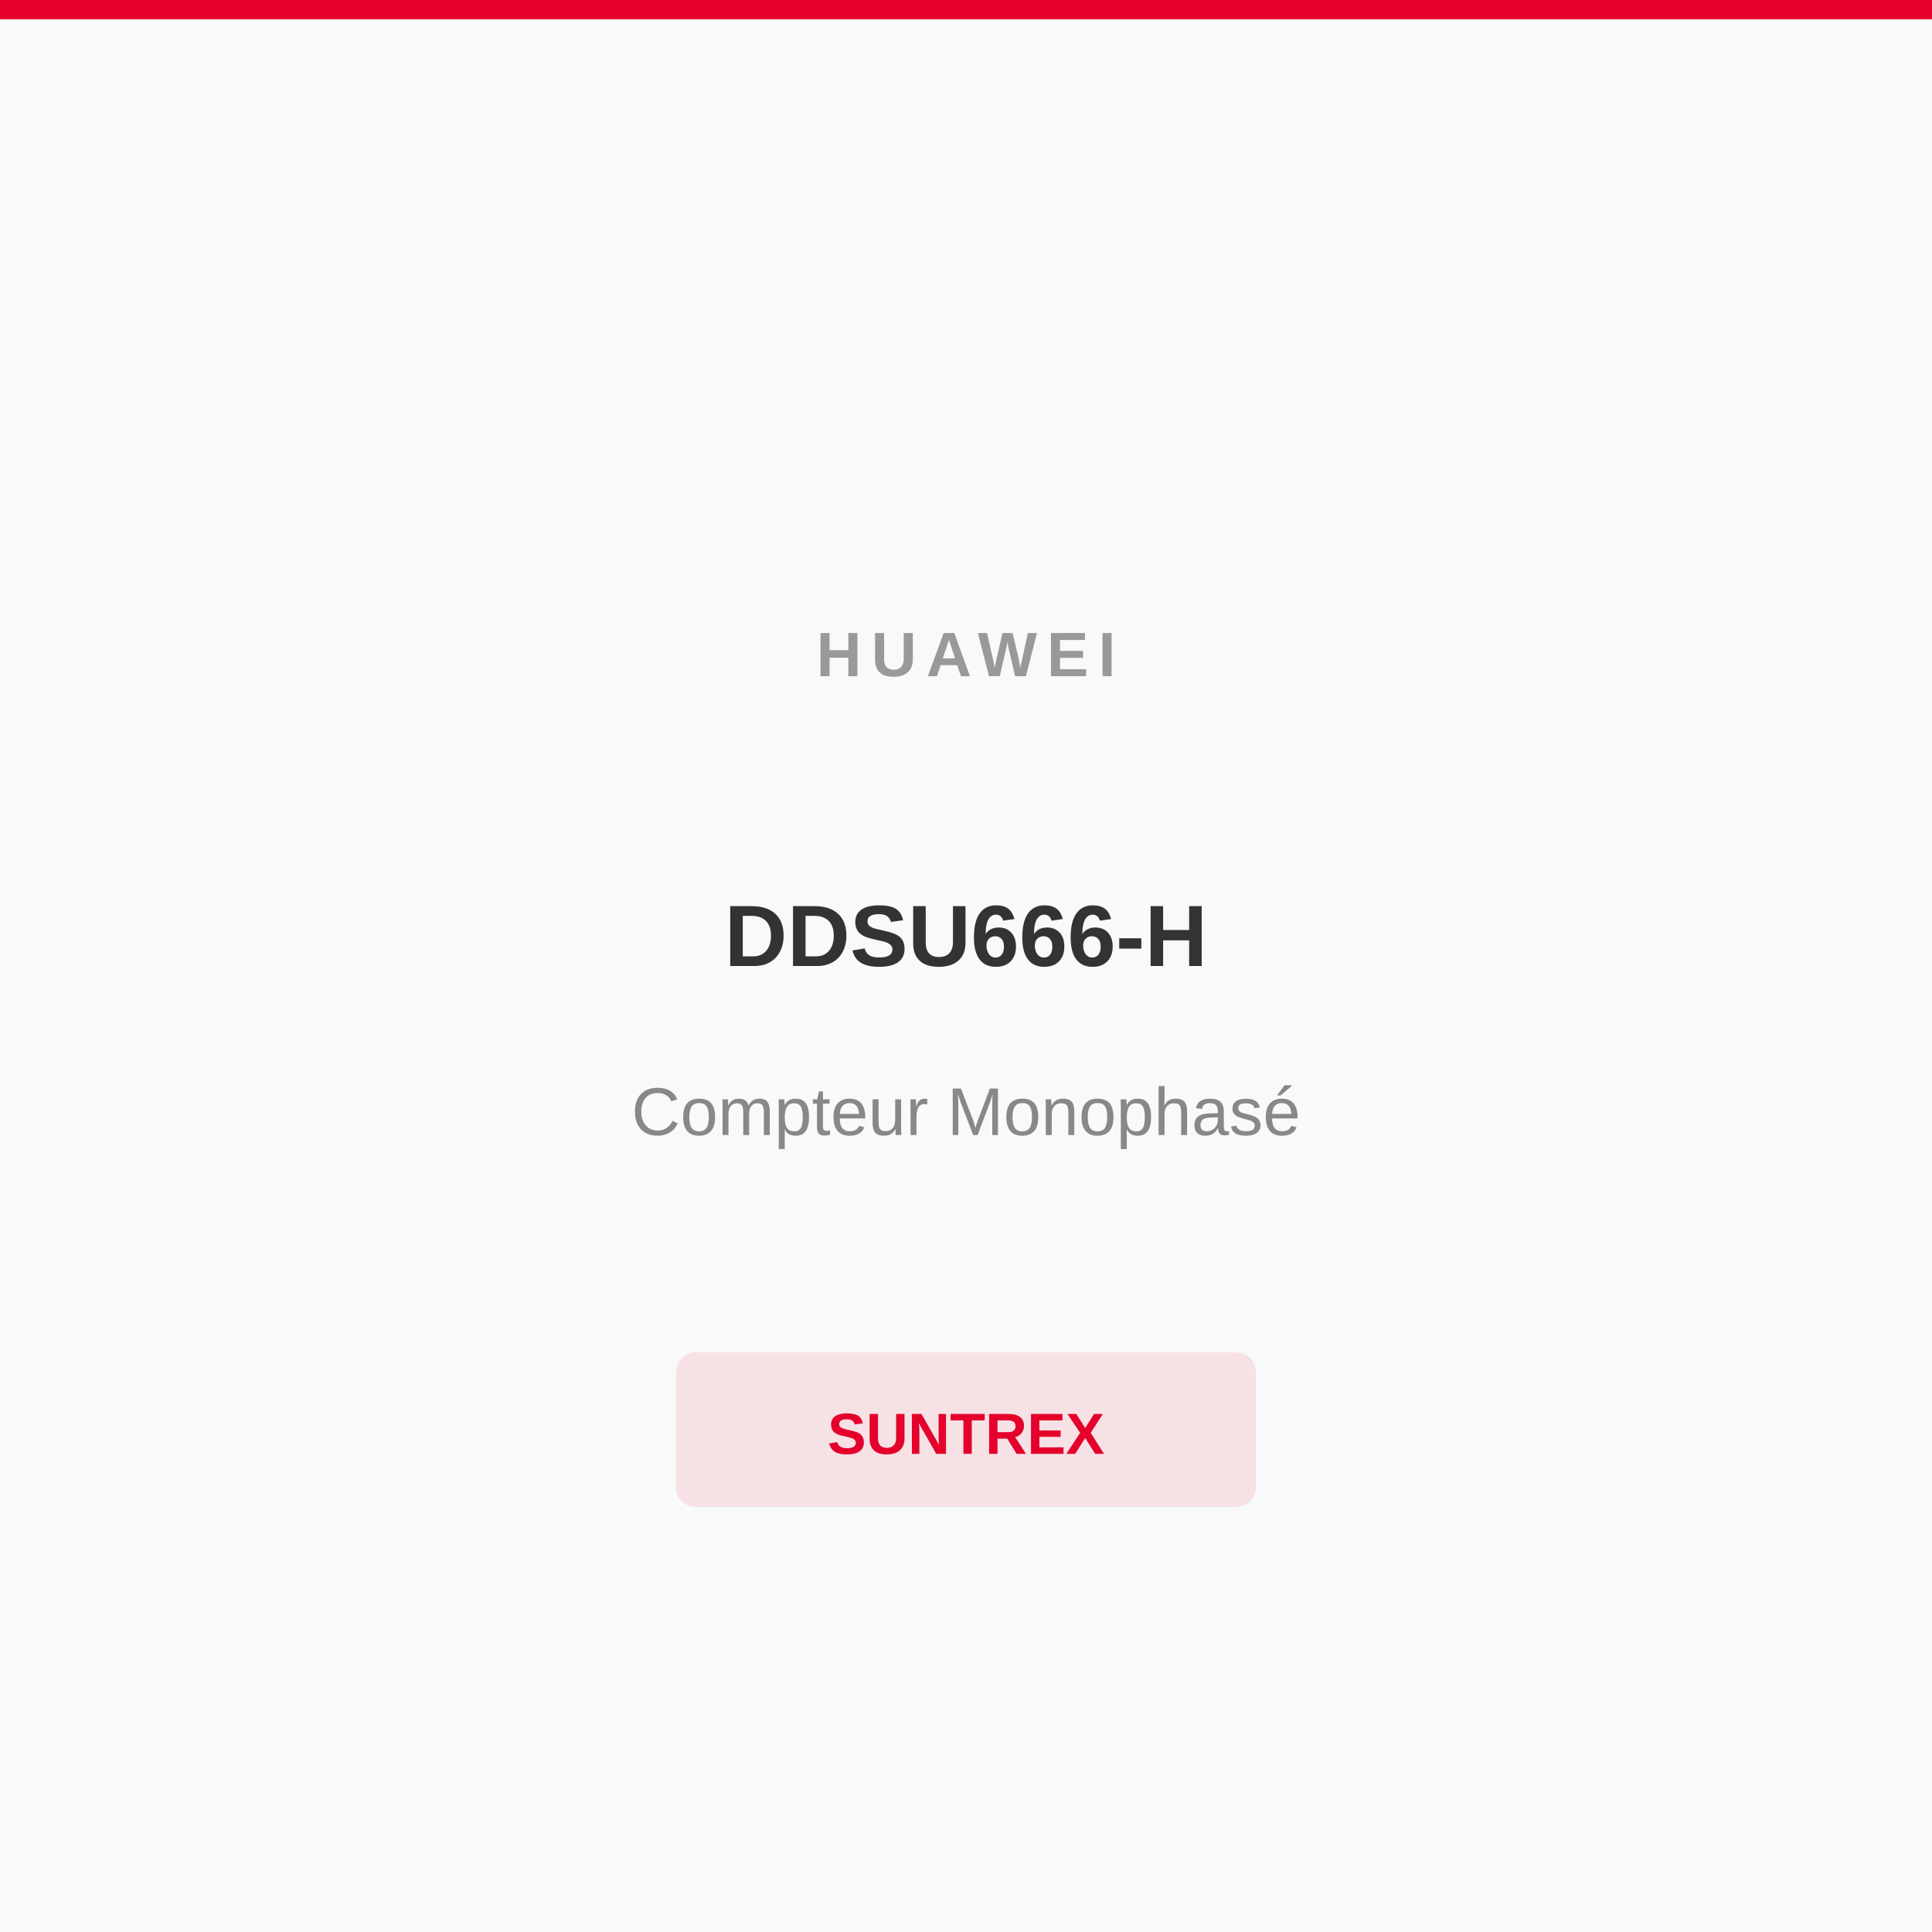
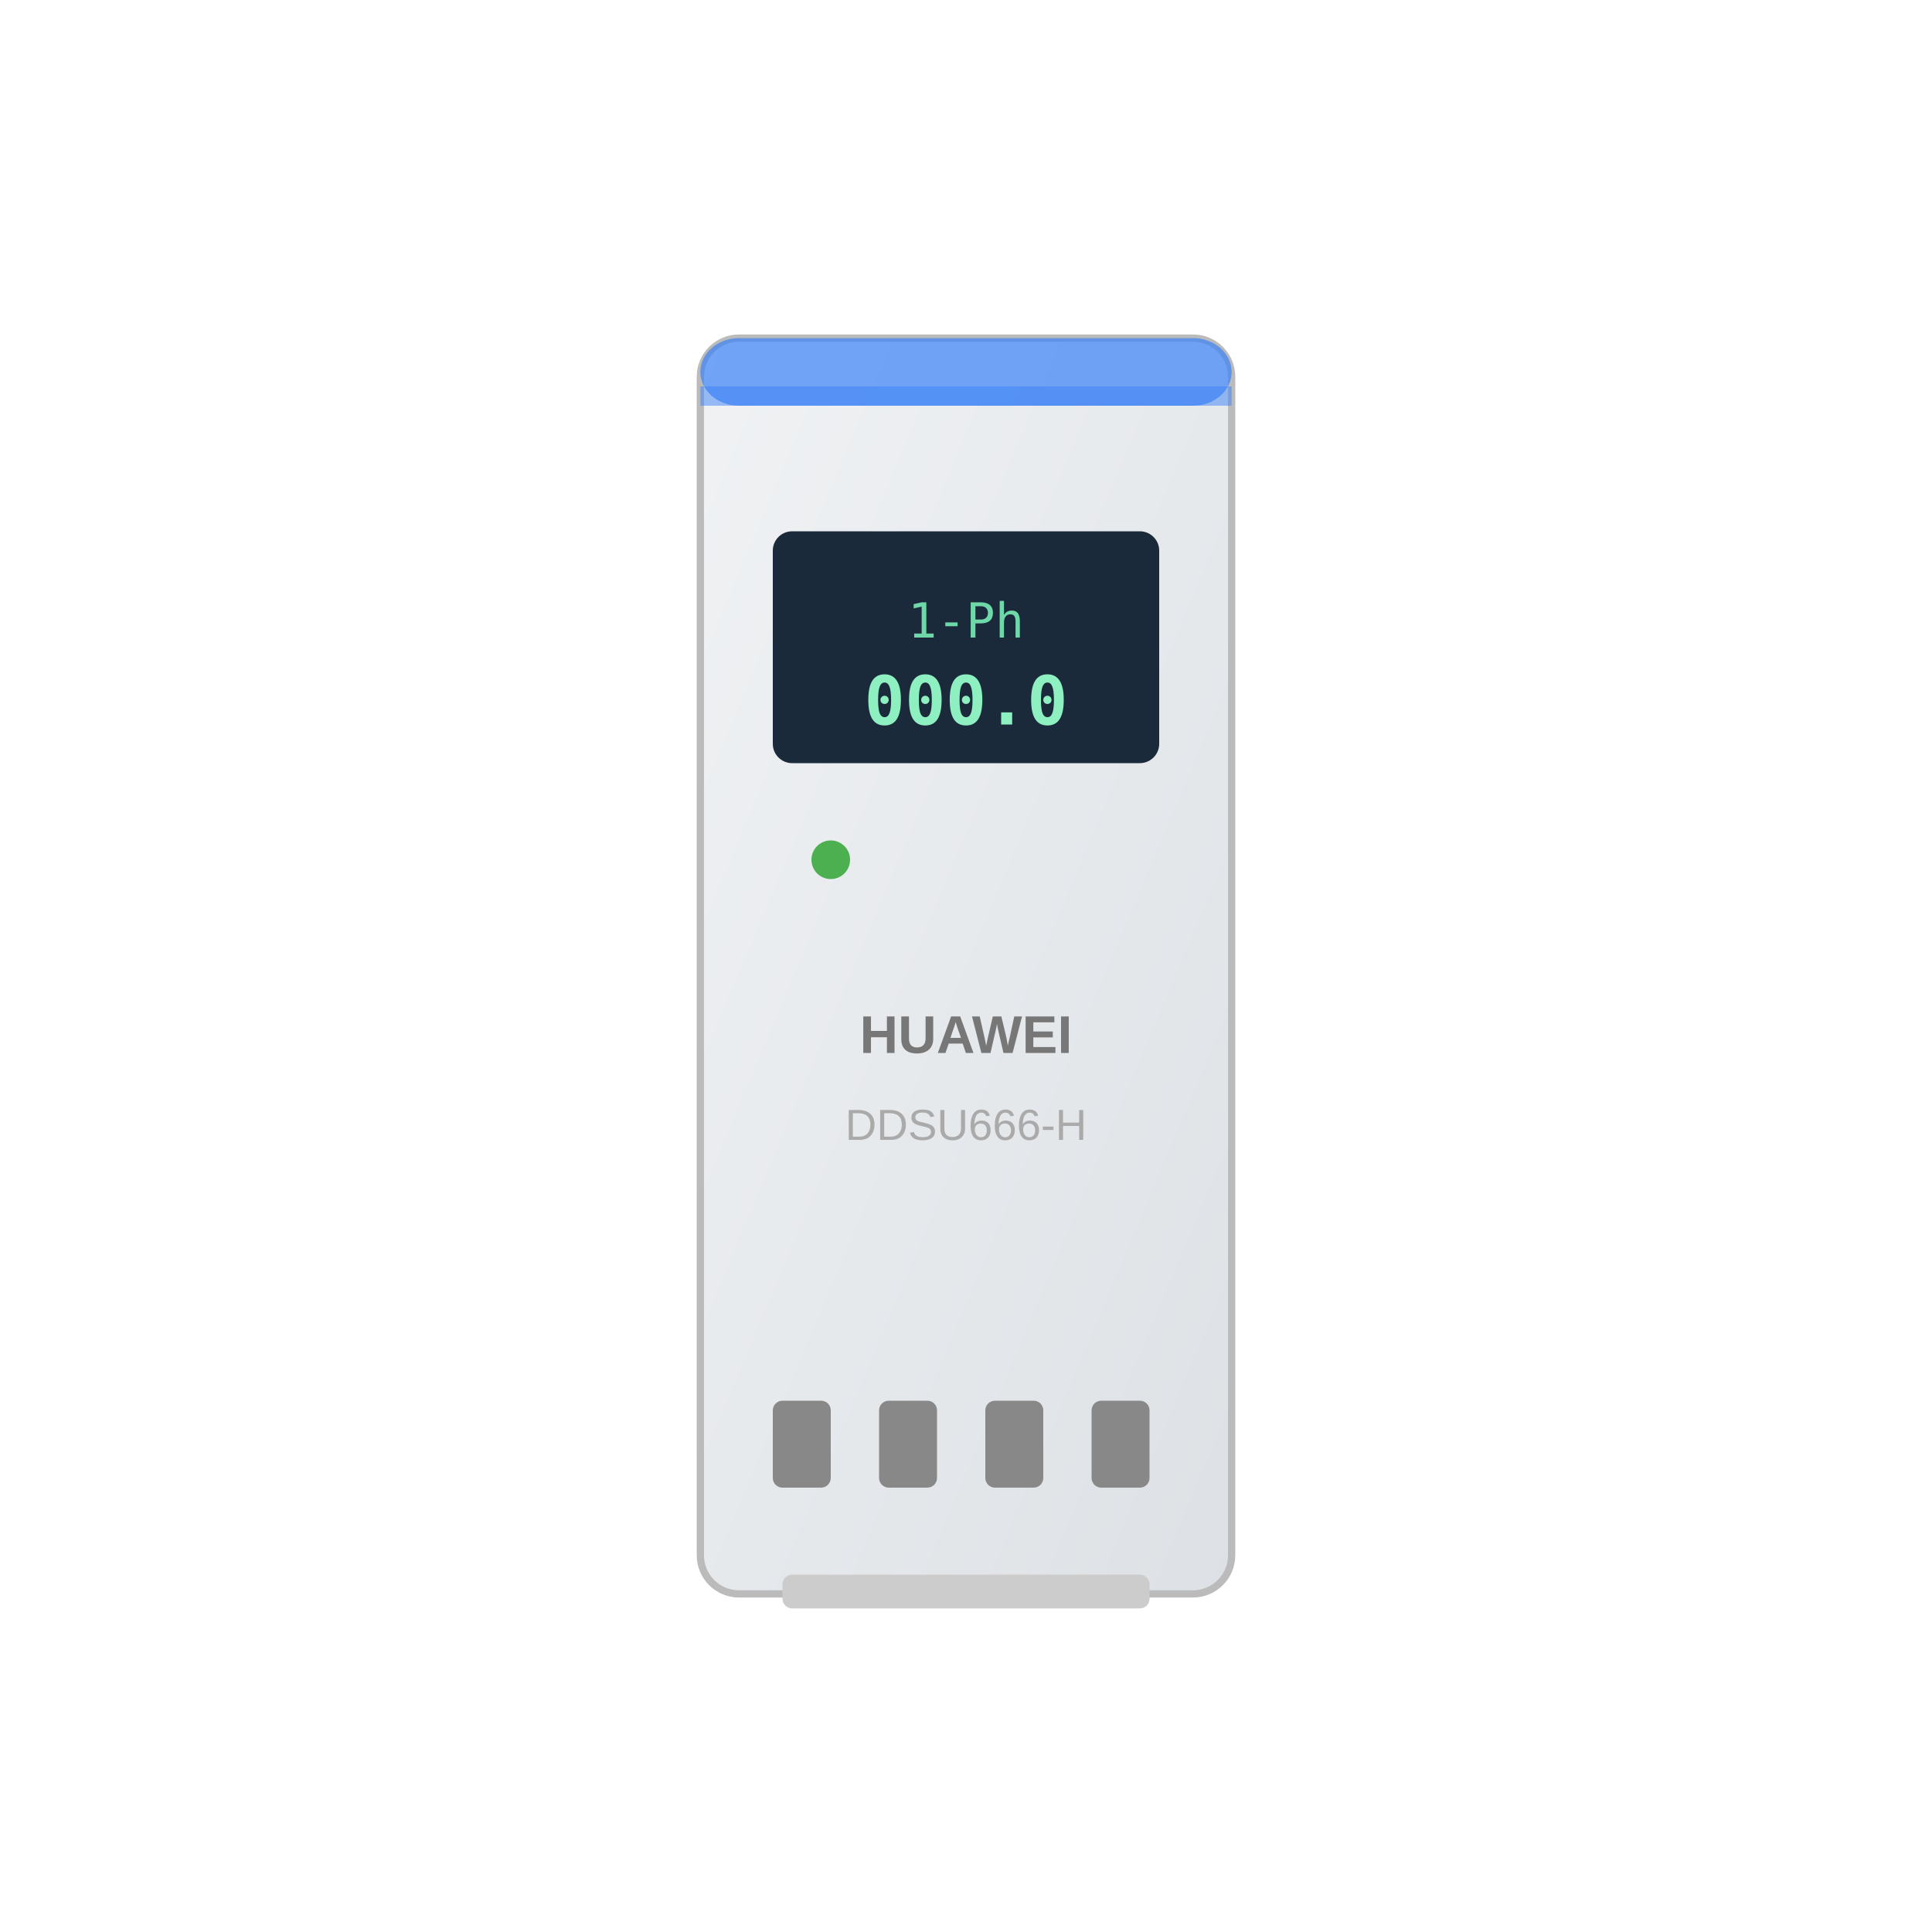
<svg xmlns="http://www.w3.org/2000/svg" width="400" height="400" viewBox="0 0 400 400">
-   <rect width="400" height="400" fill="#f8f9fa" />
-   <rect x="0" y="0" width="400" height="4" fill="#e4002b" />
-   <text x="200" y="140" text-anchor="middle" font-family="Arial, sans-serif" font-size="13" fill="#999" font-weight="600" letter-spacing="2">HUAWEI</text>
-   <text x="200" y="200" text-anchor="middle" font-family="Arial, sans-serif" font-size="18" fill="#333" font-weight="700">DDSU666-H</text>
-   <text x="200" y="235" text-anchor="middle" font-family="Arial, sans-serif" font-size="14" fill="#888">Compteur Monophasé</text>
-   <rect x="140" y="280" width="120" height="32" rx="4" fill="#e4002b" opacity="0.1" />
-   <text x="200" y="301" text-anchor="middle" font-family="Arial, sans-serif" font-size="12" fill="#e4002b" font-weight="600">SUNTREX</text>
+   <rect width="400" height="400" fill="#fff" />
+   <rect x="145" y="70" width="110" height="260" rx="8" fill="url(#g1)" stroke="#bbb" stroke-width="1.5" />
+   <rect x="145" y="70" width="110" height="14" rx="8" fill="#3b82f6" opacity="0.7" />
+   <rect x="145" y="80" width="110" height="4" fill="#3b82f6" opacity="0.5" />
+   <rect x="160" y="110" width="80" height="48" rx="4" fill="#1a2a3a" />
+   <text x="200" y="132" text-anchor="middle" font-family="monospace" font-size="10" fill="#6fd8a8">1-Ph</text>
+   <text x="200" y="150" text-anchor="middle" font-family="monospace" font-size="14" fill="#8ef0c0" font-weight="700">000.0</text>
+   <circle cx="172" cy="178" r="4" fill="#4CAF50" />
+   <text x="200" y="218" text-anchor="middle" font-family="Arial,sans-serif" font-size="11" fill="#777" font-weight="600">HUAWEI</text>
+   <text x="200" y="236" text-anchor="middle" font-family="Arial,sans-serif" font-size="9" fill="#aaa">DDSU666-H</text>
+   <rect x="160" y="290" width="12" height="18" rx="2" fill="#888" />
+   <rect x="182" y="290" width="12" height="18" rx="2" fill="#888" />
+   <rect x="204" y="290" width="12" height="18" rx="2" fill="#888" />
+   <rect x="226" y="290" width="12" height="18" rx="2" fill="#888" />
+   <rect x="162" y="326" width="76" height="7" rx="2" fill="#ccc" />
+   <defs>
+     <linearGradient id="g1" x1="0" y1="0" x2="1" y2="1">
+       <stop offset="0%" stop-color="#f0f2f4" />
+       <stop offset="100%" stop-color="#dde1e5" />
+     </linearGradient>
+   </defs>
</svg>
